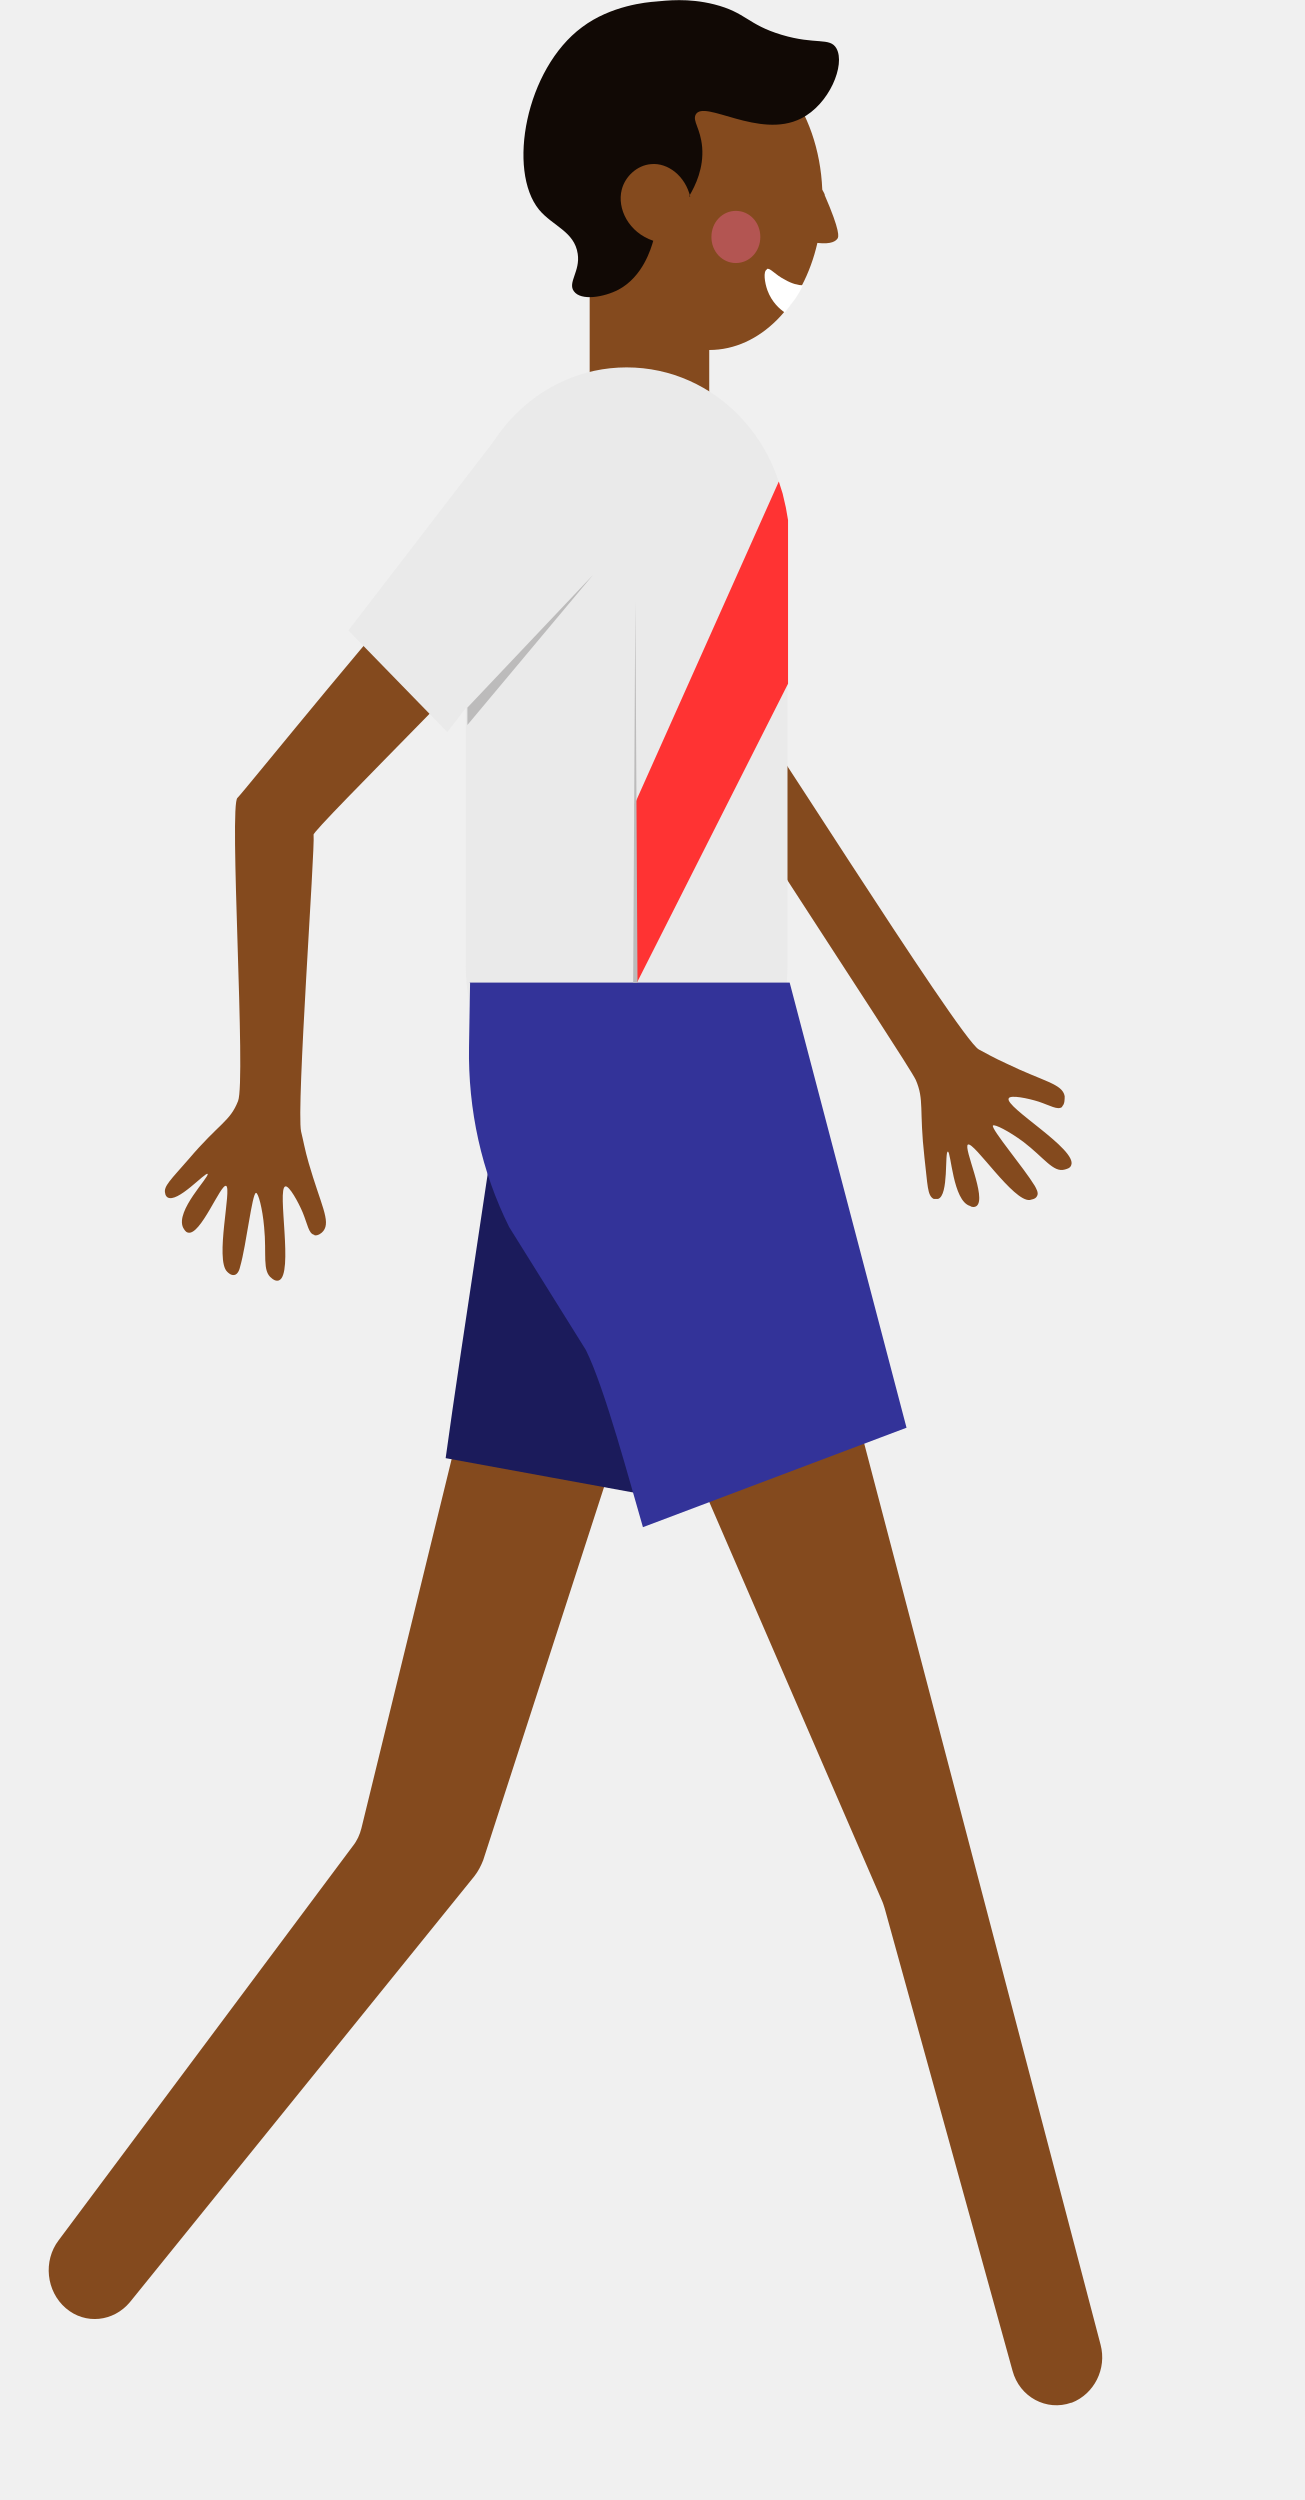
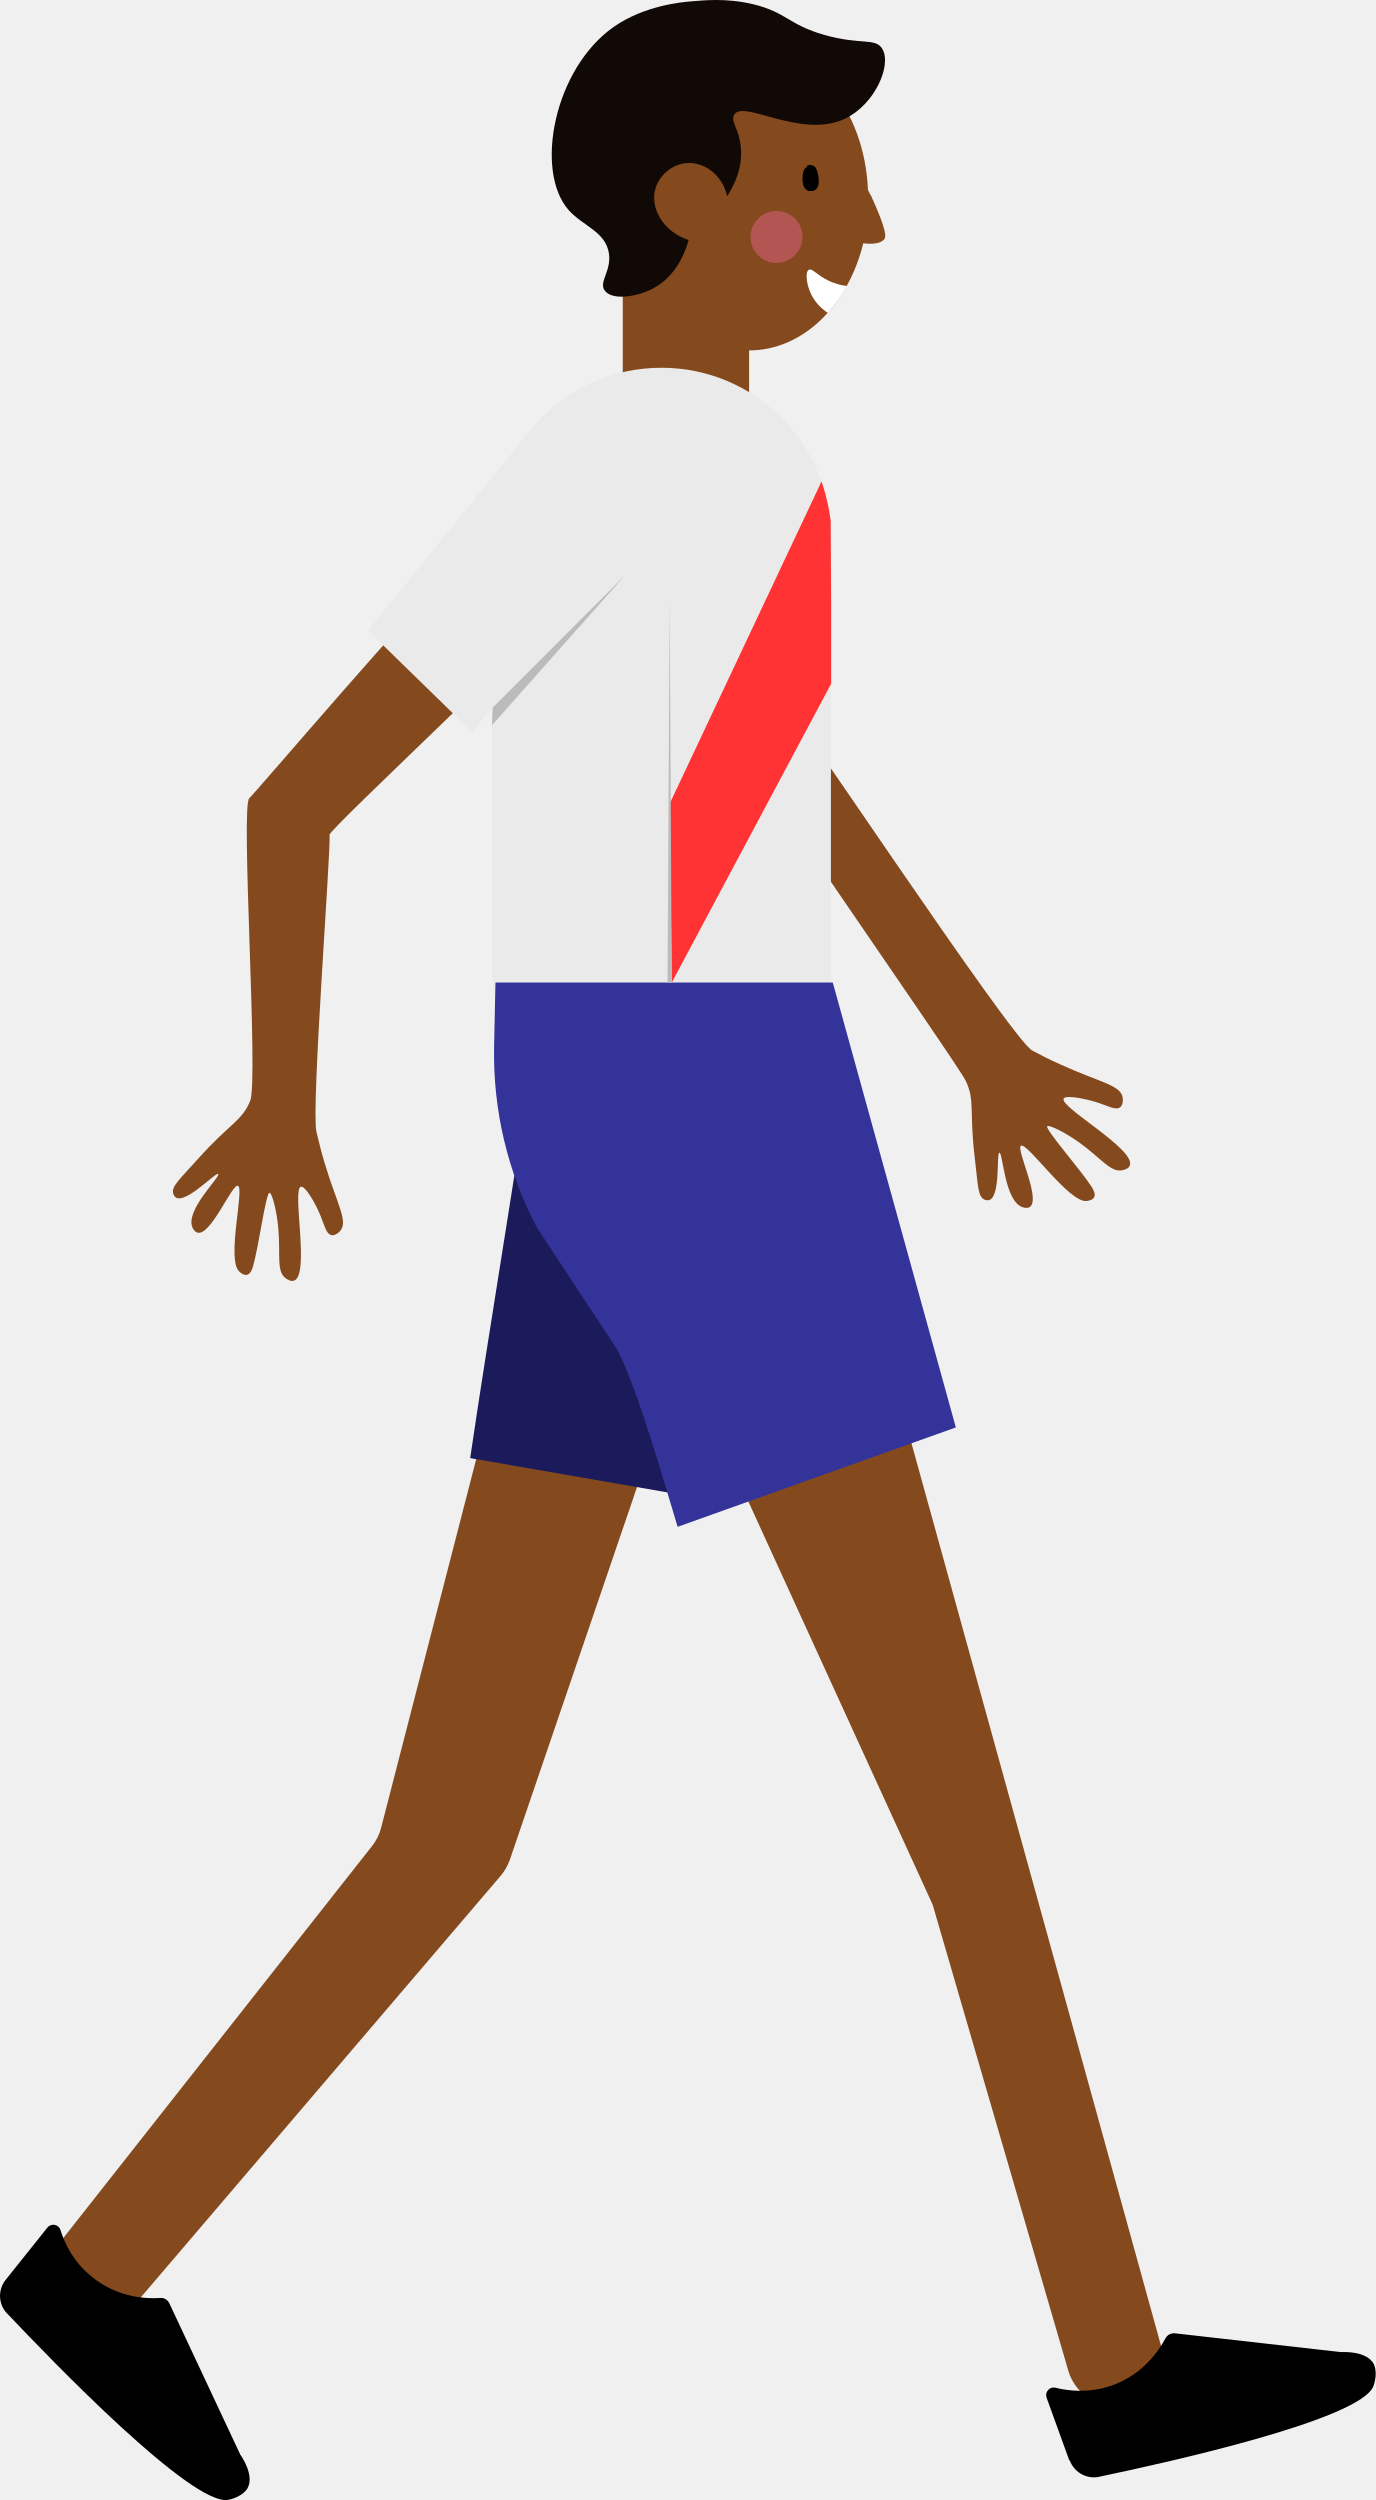
- <svg xmlns="http://www.w3.org/2000/svg" id="b" viewBox="0 0 24 46">
-   <defs>
-     <clipPath id="e">
-       <rect width="24" height="46" fill="none" />
-     </clipPath>
-   </defs>
+ <svg xmlns="http://www.w3.org/2000/svg" id="b" viewBox="0 0 58.69 106.66">
  <g id="c">
    <g id="d">
-       <g clip-path="url(#e)" fill="none">
-         <path d="m19.54,20.37c-.08.06-.22-.03-.43-.1-.19-.06-.52-.13-.55-.06-.08.16,1.27.94,1.15,1.23-.02.06-.09.07-.12.08-.21.06-.38-.22-.76-.51-.27-.2-.53-.33-.56-.3-.04.06.57.78.77,1.11.02.04.08.13.04.19-.03.06-.11.06-.13.07-.3.04-1.03-1.08-1.14-1.02-.09.06.35.98.16,1.13-.04.03-.1.02-.12,0-.32-.09-.35-1.01-.41-1-.06,0,.02.81-.18.87-.03,0-.07,0-.08,0-.12-.06-.11-.26-.17-.76-.1-.89,0-1.06-.16-1.43-.17-.36-4.44-6.77-4.4-6.97.04-.24.63-.38.92-.46.19.13,4.28,6.67,4.64,6.87.13.07.29.16.51.26.68.33,1.03.37,1.07.6,0,.06,0,.14-.04.18Z" fill="#844a1e" />
-         <path d="m1.21,42.47c.36.31.88.25,1.18-.11l6.34-7.84c.07-.09.12-.19.16-.29l2.4-7.41c.16-.5-.12-1.04-.61-1.16l-1.16-.28c-.45-.11-.9.18-1.01.65l-1.86,7.61c-.03.12-.08.23-.16.33l-5.41,7.25c-.29.38-.23.94.13,1.25h0Z" fill="#844a1e" />
-         <path d="m19.72,44.21c.41-.16.65-.62.53-1.07l-4.43-16.89c-.1-.38-.43-.65-.81-.65h-1.54c-.61,0-1.01.66-.76,1.25l3.53,8.15s.03.08.04.12l2.35,8.5c.13.49.63.75,1.08.59h0Z" fill="#844a1e" />
-         <path d="m18.66,45.27c.08.24.32.36.55.29,1.05-.23,4.54-1.04,4.75-1.66.09-.26,0-.41,0-.41-.12-.22-.49-.22-.57-.21l-2.89-.35c-.07,0-.14.03-.17.09-.11.22-.39.66-.94.87-.39.14-.75.1-.98.04-.1-.03-.19.08-.16.18l.4,1.16h0Z" />
-         <path d="m12.46,27.61c.2-2.03,1.14-8.21,1.24-9.4-1.41,0-2.83,0-4.24,0-.27,2.09-.97,6.5-1.26,8.62" fill="#1b1b5b" />
-         <path d="m5.78,22.72c-.1-.02-.12-.19-.21-.41-.08-.19-.25-.5-.32-.48-.16.04.16,1.63-.12,1.73-.05.02-.11-.02-.13-.04-.18-.13-.09-.44-.14-.94-.03-.35-.11-.64-.15-.63-.07,0-.18.97-.29,1.35-.01.05-.04.15-.11.16-.06.01-.11-.04-.13-.06-.23-.22.09-1.54-.02-1.58-.1-.04-.47.92-.7.86-.05-.01-.07-.06-.09-.09-.15-.31.49-.94.45-.99-.04-.04-.56.55-.74.43-.03-.02-.04-.06-.04-.07-.04-.13.11-.26.43-.63.57-.67.76-.69.91-1.07.15-.37-.17-5.47-.01-5.58.05-.03,3.26-4.01,3.38-3.96.22.09,1.85.13,2.09.29.15.1-4.14,4.3-4.07,4.35.03.24-.32,5.03-.23,5.46.04.16.07.34.14.58.22.76.41,1.07.27,1.25-.03.04-.1.09-.16.08h0Z" fill="#844a1e" />
-         <path d="m15.18,3.59s-.03-.07-.05-.1c-.06-1.48-.96-2.65-2.08-2.65s-2.08,1.26-2.08,2.8c0,.51.1.98.28,1.39h-.4v2.51h2.2v-1.1c.94,0,1.73-.83,1.99-1.97.27.03.34-.04.37-.08.02-.03.06-.12-.24-.81h0Z" fill="#844a1e" />
-         <path d="m14.49,9.88c0-1.72-1.32-3.12-2.96-3.12s-2.96,1.4-2.96,3.12v7.9c0,1.72,1.32,3.12,2.96,3.12s2.96-1.4,2.96-3.12v-7.9Z" fill="#eaeaea" />
-         <path d="m8.64,18.08h5.89l2.15,8.19-4.85,1.83c-.22-.75-.7-2.56-1.05-3.26l-1.41-2.26c-.51-1.02-.76-2.16-.74-3.32.01-.64.02-1.21.02-1.19h0Z" fill="#339" />
-         <path d="m.1,41.95c-.15.19-.13.48.05.65.74.82,3.21,3.54,3.83,3.4.25-.06.33-.21.33-.21.12-.23-.08-.55-.13-.62l-1.23-2.78c-.03-.07-.09-.11-.16-.1-.23.02-.74,0-1.19-.39-.32-.28-.47-.62-.54-.86-.03-.11-.16-.13-.23-.04l-.73.96Z" />
-         <path d="m8.23,13.47l2.29-2.97-1.32-2.53-2.79,3.63,1.82,1.87Z" fill="#eaeaea" />
-         <path d="m12.68,3.61c.12-.2.27-.52.24-.9-.03-.35-.18-.48-.12-.6.15-.29,1.17.46,1.94.07.52-.26.82-.99.65-1.29-.12-.21-.38-.06-1.01-.25-.63-.19-.65-.41-1.24-.56-.48-.12-.87-.07-1.09-.05-.14.01-.81.07-1.34.47-1.04.77-1.38,2.64-.79,3.36.25.3.65.4.71.81.05.32-.19.53-.07.69.13.18.55.11.82-.03.45-.24.6-.76.64-.9-.45-.15-.67-.59-.58-.94.06-.24.28-.45.54-.47.31-.03.63.22.72.6h0Z" fill="#110905" />
-         <path d="m14.08,3.07s-.07.07-.08.12c0,.02,0,.05,0,.07v.05s0,.05,0,.07c0,.01,0,.03,0,.03,0,.01,0,.03.02.04,0,.02.02.03.04.04.01,0,.03.02.04.02h.04s.04,0,.05-.01c.01,0,.02-.01.03-.02,0,0,.01-.02.02-.03,0,0,0-.02.01-.03,0-.02.01-.04.01-.07v-.03c0-.06,0-.11-.02-.17-.01-.05-.04-.1-.09-.11-.01,0-.03,0-.05,0s-.03,0-.05.01v.02Z" />
-         <path d="m14.11,4.96c-.07.03-.04.24.01.38.08.22.23.35.32.41.06-.07.12-.16.19-.25.06-.09.11-.17.14-.25-.08,0-.2-.03-.32-.1-.2-.1-.28-.23-.34-.2Z" fill="#fff" />
-         <path d="m13.54,4.84c.25,0,.45-.21.45-.48s-.2-.48-.45-.48-.45.21-.45.48.2.48.45.48Z" fill="#e5618a" isolation="isolate" opacity=".48" />
-         <path d="m10.91,10.58l-2.31,2.44v.32s2.31-2.76,2.31-2.76Z" fill="#bcbbbb" />
-         <path d="m14.5,12.58l-2.78,5.5-.04-3.29,2.65-5.93.07.22.06.26.04.23v1.5s0,1.51,0,1.51Z" fill="#f33" />
-         <path d="m11.72,18.08h-.07l.04-7.02.04,7.02Z" fill="#bcbbbb" />
+       <g id="e">
+         <g id="f">
+           <path d="m47.79,47.24c-.19.15-.53-.07-1.06-.23-.46-.14-1.26-.3-1.35-.14-.19.36,3.11,2.18,2.82,2.86-.05.13-.21.17-.29.19-.51.14-.92-.5-1.87-1.18-.66-.47-1.3-.76-1.36-.69-.1.13,1.39,1.81,1.89,2.58.06.1.19.3.11.45-.07.13-.26.15-.32.16-.74.09-2.53-2.51-2.8-2.36-.23.13.86,2.27.38,2.61-.1.07-.24.04-.29.02-.79-.21-.86-2.34-1.01-2.33-.14,0,.06,1.87-.44,2.02-.08.02-.16,0-.2-.02-.29-.13-.27-.61-.41-1.76-.25-2.07.02-2.45-.39-3.31-.41-.84-10.85-15.7-10.77-16.17.09-.56,1.54-.88,2.25-1.06.46.31,10.47,15.47,11.36,15.94.33.17.71.38,1.24.61,1.67.76,2.53.86,2.62,1.4.02.13,0,.32-.11.41Z" fill="#844a1e" />
+           <path d="m2.95,98.47h0c.87.71,2.15.59,2.89-.26l15.52-18.18c.17-.2.3-.43.39-.68l5.86-17.17c.4-1.17-.3-2.42-1.5-2.69l-2.83-.65c-1.09-.25-2.19.42-2.47,1.5l-4.55,17.64c-.07.28-.2.54-.38.77l-13.24,16.81c-.7.89-.56,2.18.32,2.89v.02Z" fill="#844a1e" />
+           <path d="m48.23,102.5h0c1.01-.36,1.58-1.44,1.29-2.47l-10.83-39.17c-.24-.89-1.05-1.5-1.97-1.5h-3.76c-1.49,0-2.48,1.54-1.86,2.89l8.64,18.9c.04.09.08.18.1.28l5.74,19.72c.33,1.13,1.53,1.75,2.64,1.36h0Z" fill="#844a1e" />
+           <path d="m45.64,104.97c.2.55.79.84,1.34.68,2.57-.54,11.1-2.4,11.62-3.86.21-.6,0-.95,0-.95-.3-.52-1.2-.5-1.39-.49l-7.07-.8c-.17-.02-.34.06-.42.22-.27.5-.95,1.54-2.3,2.01-.96.33-1.83.23-2.39.09-.25-.06-.46.18-.38.42l.97,2.68h.02Z" />
+           <path d="m30.48,64.02c.5-4.7,2.79-19.03,3.03-21.8-3.46,0-6.92,0-10.37,0-.65,4.84-2.37,15.08-3.08,19.99" fill="#1b1b5b" />
+           <path d="m14.14,52.69c-.24-.04-.3-.45-.52-.95-.19-.44-.6-1.15-.78-1.11-.4.09.4,3.78-.3,4.01-.13.04-.27-.05-.33-.09-.44-.29-.23-1.02-.34-2.19-.08-.81-.28-1.48-.37-1.47-.16,0-.45,2.24-.7,3.12-.03.11-.1.34-.26.38-.14.03-.28-.09-.33-.14-.56-.5.23-3.56-.06-3.66-.25-.09-1.15,2.14-1.72,2-.12-.03-.18-.15-.21-.2-.36-.73,1.2-2.19,1.09-2.3-.1-.1-1.37,1.28-1.81,1-.07-.05-.1-.13-.11-.17-.09-.3.28-.61,1.05-1.47,1.39-1.55,1.86-1.6,2.23-2.47.37-.86-.42-12.68-.03-12.93.12-.07,7.98-9.29,8.26-9.18.53.2,4.53.29,5.12.67.37.24-10.13,9.96-9.96,10.08.07.55-.79,11.67-.56,12.66.09.36.18.78.35,1.34.53,1.76,1.01,2.47.67,2.89-.08.1-.24.21-.38.19h0Z" fill="#844a1e" />
+           <path d="m37.14,8.33c-.04-.08-.07-.16-.11-.23-.14-3.43-2.36-6.15-5.08-6.15s-5.09,2.91-5.09,6.5c0,1.18.25,2.28.68,3.23h-.97v5.83h5.39v-2.56c2.29,0,4.22-1.92,4.87-4.57.65.08.84-.1.9-.18s.15-.28-.58-1.88h0Z" fill="#844a1e" />
+           <rect x="20.99" y="15.69" width="14.46" height="32.77" rx="7.23" ry="7.23" fill="#eaeaea" />
+           <path d="m21.13,41.92h14.4l5.25,18.98-11.87,4.24c-.53-1.74-1.72-5.94-2.57-7.55l-3.44-5.23c-1.25-2.37-1.87-5.01-1.82-7.69.03-1.49.06-2.8.06-2.75h-.01Z" fill="#339" />
+           <path d="m.24,97.27c-.36.45-.31,1.11.13,1.5,1.8,1.9,7.86,8.2,9.38,7.88.62-.13.81-.49.81-.49.29-.53-.2-1.28-.31-1.44l-3.02-6.44c-.07-.16-.23-.26-.4-.24-.57.04-1.81,0-2.92-.91-.79-.64-1.16-1.43-1.33-1.99-.08-.25-.4-.3-.56-.1,0,0-1.78,2.23-1.78,2.23Z" />
+           <polygon points="20.14 31.23 25.75 24.35 22.52 18.49 15.7 26.9 20.14 31.23" fill="#eaeaea" />
+           <path d="m31.02,8.38c.3-.47.67-1.21.59-2.08-.07-.8-.45-1.11-.29-1.4.37-.68,2.87,1.06,4.74.16,1.27-.61,2-2.29,1.58-2.98-.29-.48-.93-.15-2.47-.59-1.54-.44-1.6-.96-3.04-1.31-1.17-.28-2.14-.16-2.67-.12-.35.03-1.97.17-3.28,1.09-2.55,1.79-3.38,6.13-1.93,7.8.6.69,1.6.93,1.73,1.87.11.75-.46,1.23-.17,1.59.32.41,1.34.26,2.01-.08,1.11-.56,1.47-1.76,1.56-2.09-1.09-.35-1.65-1.37-1.42-2.18.15-.55.68-1.04,1.31-1.1.77-.07,1.55.5,1.75,1.4v.02Z" fill="#110905" />
+           <path d="m34.45,7.11h0c-.11.04-.17.16-.19.28,0,.05-.02.11-.02.16v.12c0,.06,0,.11.02.16,0,.03,0,.06.02.08,0,.03.02.06.04.09.02.04.05.07.09.1.03.02.07.04.1.05h.11s.09,0,.13-.03c.03-.01.05-.03.07-.05s.03-.04.05-.06c0-.02.02-.04.03-.07.02-.05.03-.1.03-.16v-.07c0-.13-.02-.26-.06-.39-.03-.11-.09-.24-.21-.26-.03-.02-.07-.02-.11-.02s-.08,0-.12.03h0l.02.04Z" />
+           <path d="m34.51,11.51c-.16.08-.1.56.03.89.19.51.57.81.78.95.15-.17.3-.36.46-.58.14-.2.26-.39.35-.57-.19-.02-.48-.08-.79-.23-.5-.24-.69-.54-.83-.46Z" fill="#fff" />
+           <circle cx="33.13" cy="10.11" r="1.11" fill="#e5618a" isolation="isolate" opacity=".48" />
+           <polygon points="26.68 24.53 21.02 30.19 20.99 30.94 26.68 24.53 26.68 24.53" fill="#bcbbbb" />
+           <polygon points="35.46 29.17 28.66 41.92 28.57 34.29 35.05 20.54 35.21 21.05 35.35 21.66 35.44 22.2 35.46 25.67 35.46 29.17" fill="#f33" />
+           <polygon points="28.66 41.92 28.48 41.92 28.57 25.64 28.57 25.64 28.66 41.92" fill="#bcbbbb" />
+         </g>
      </g>
    </g>
  </g>
</svg>
